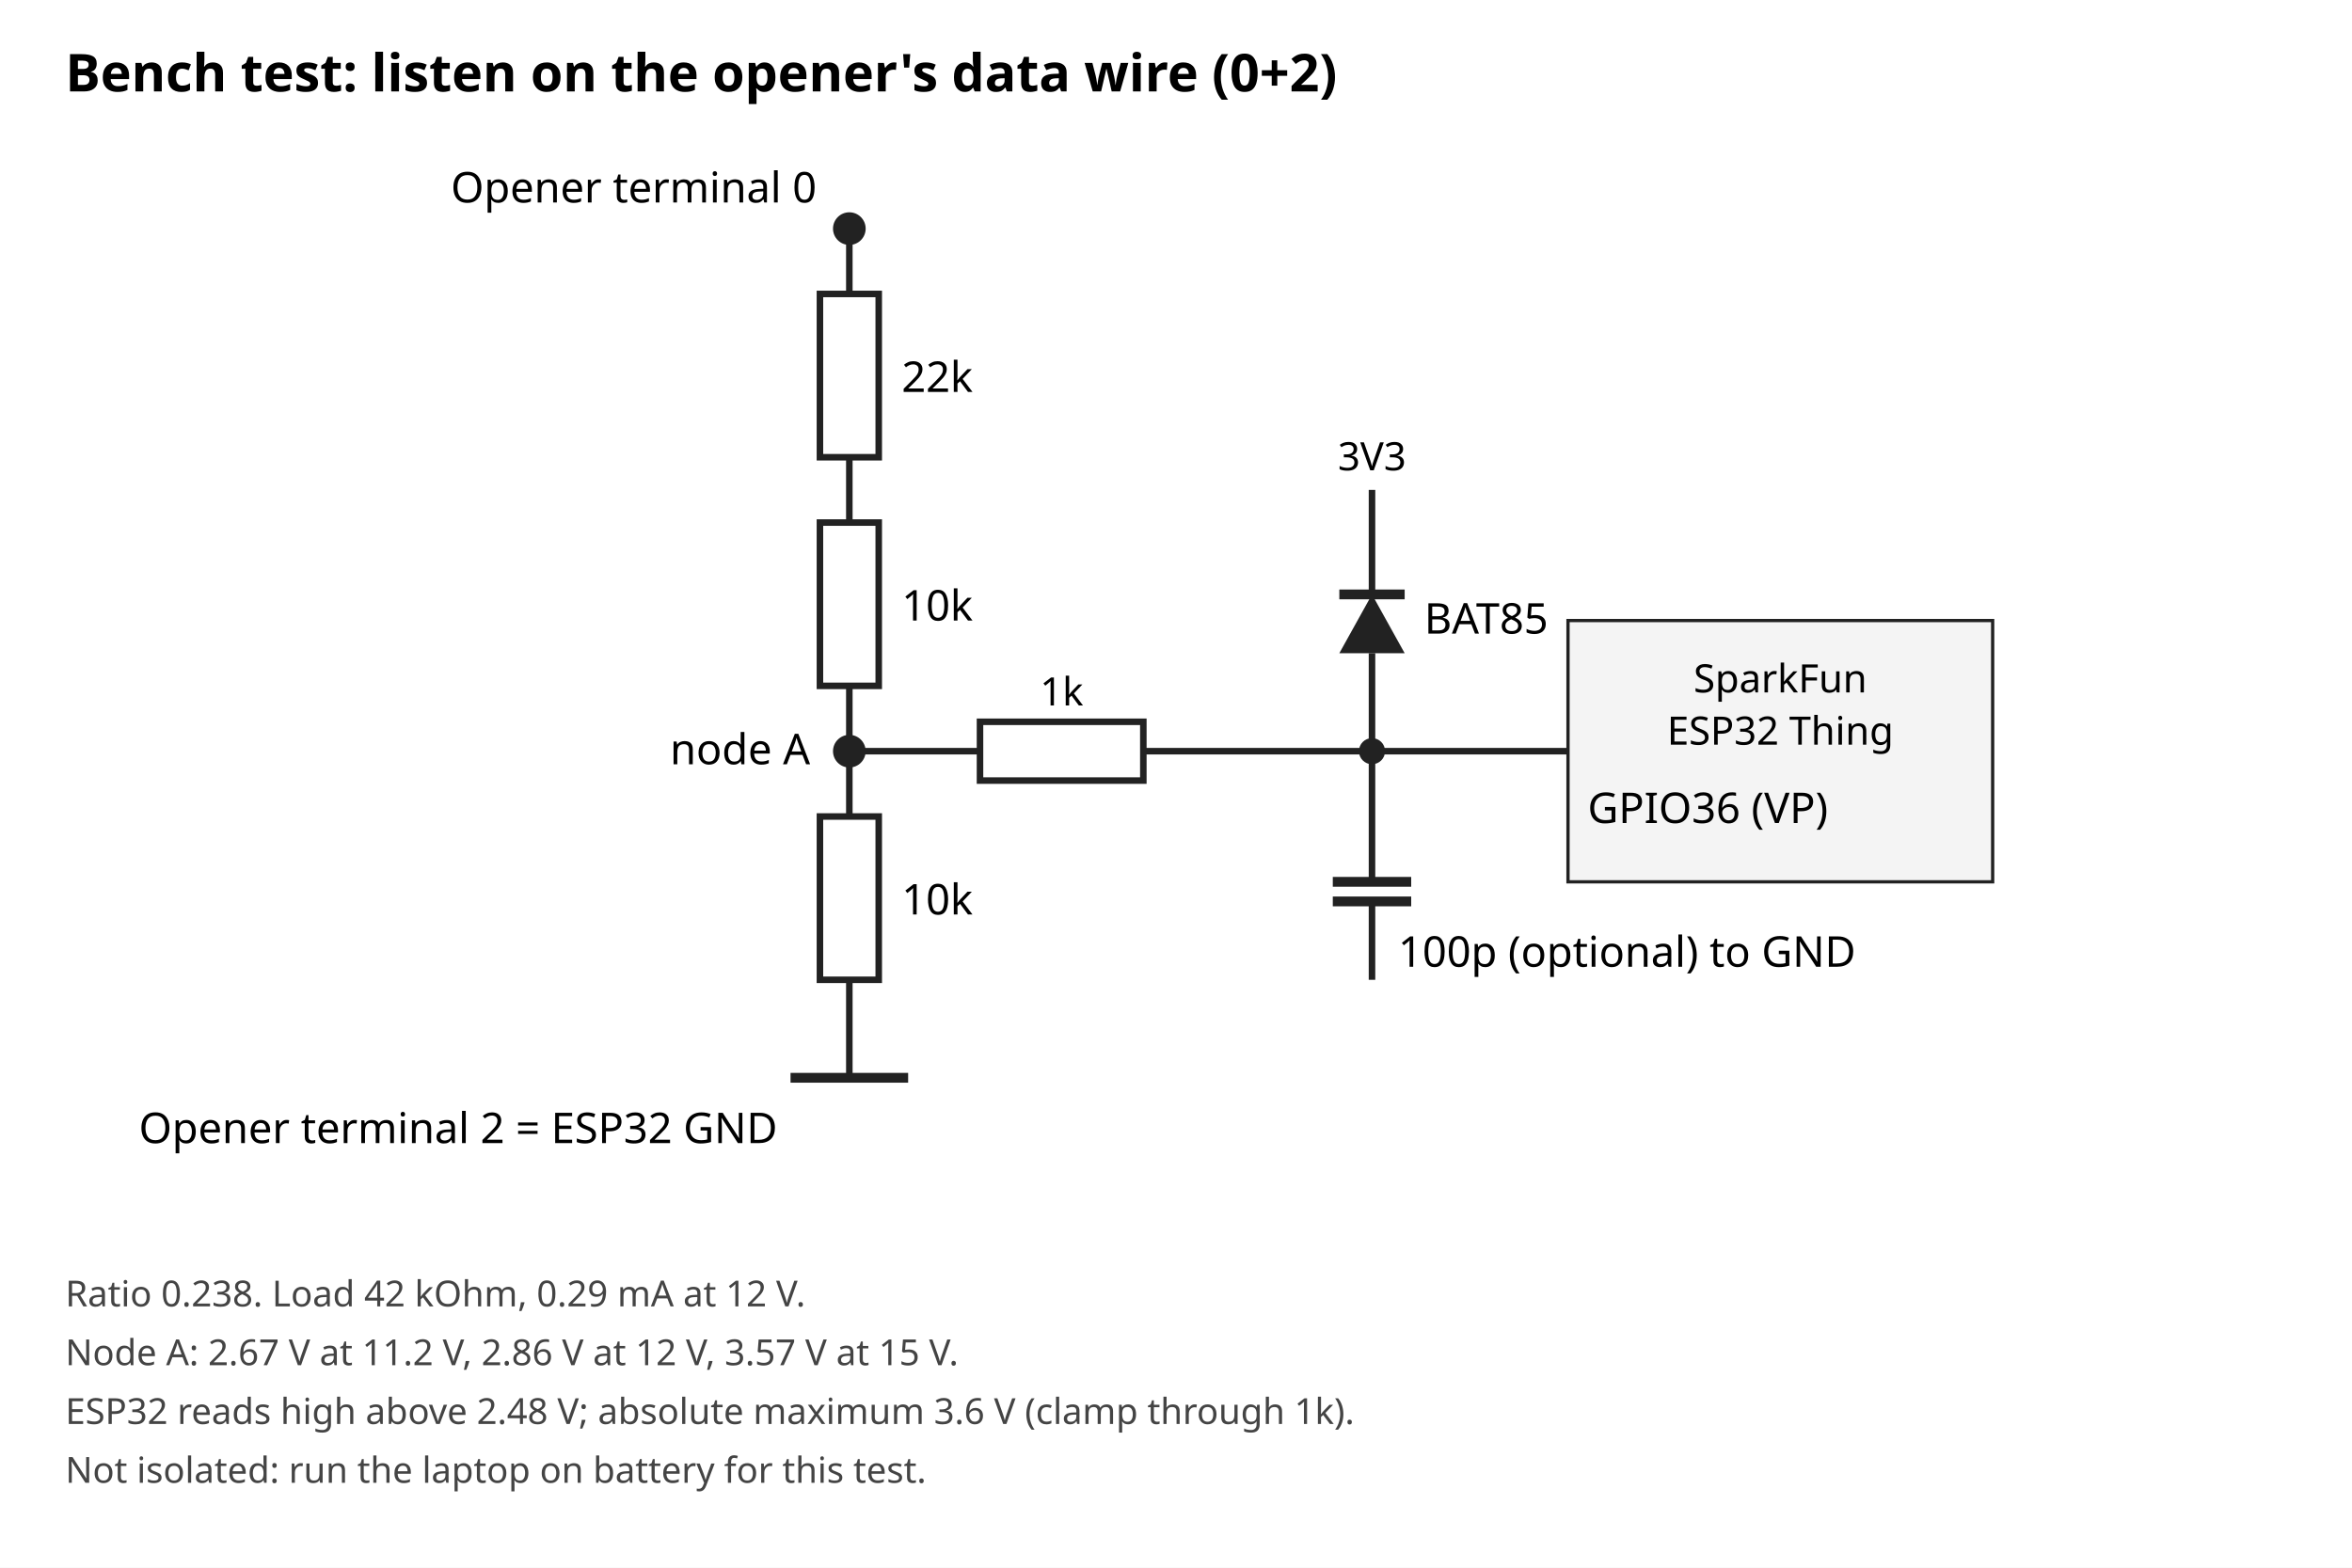
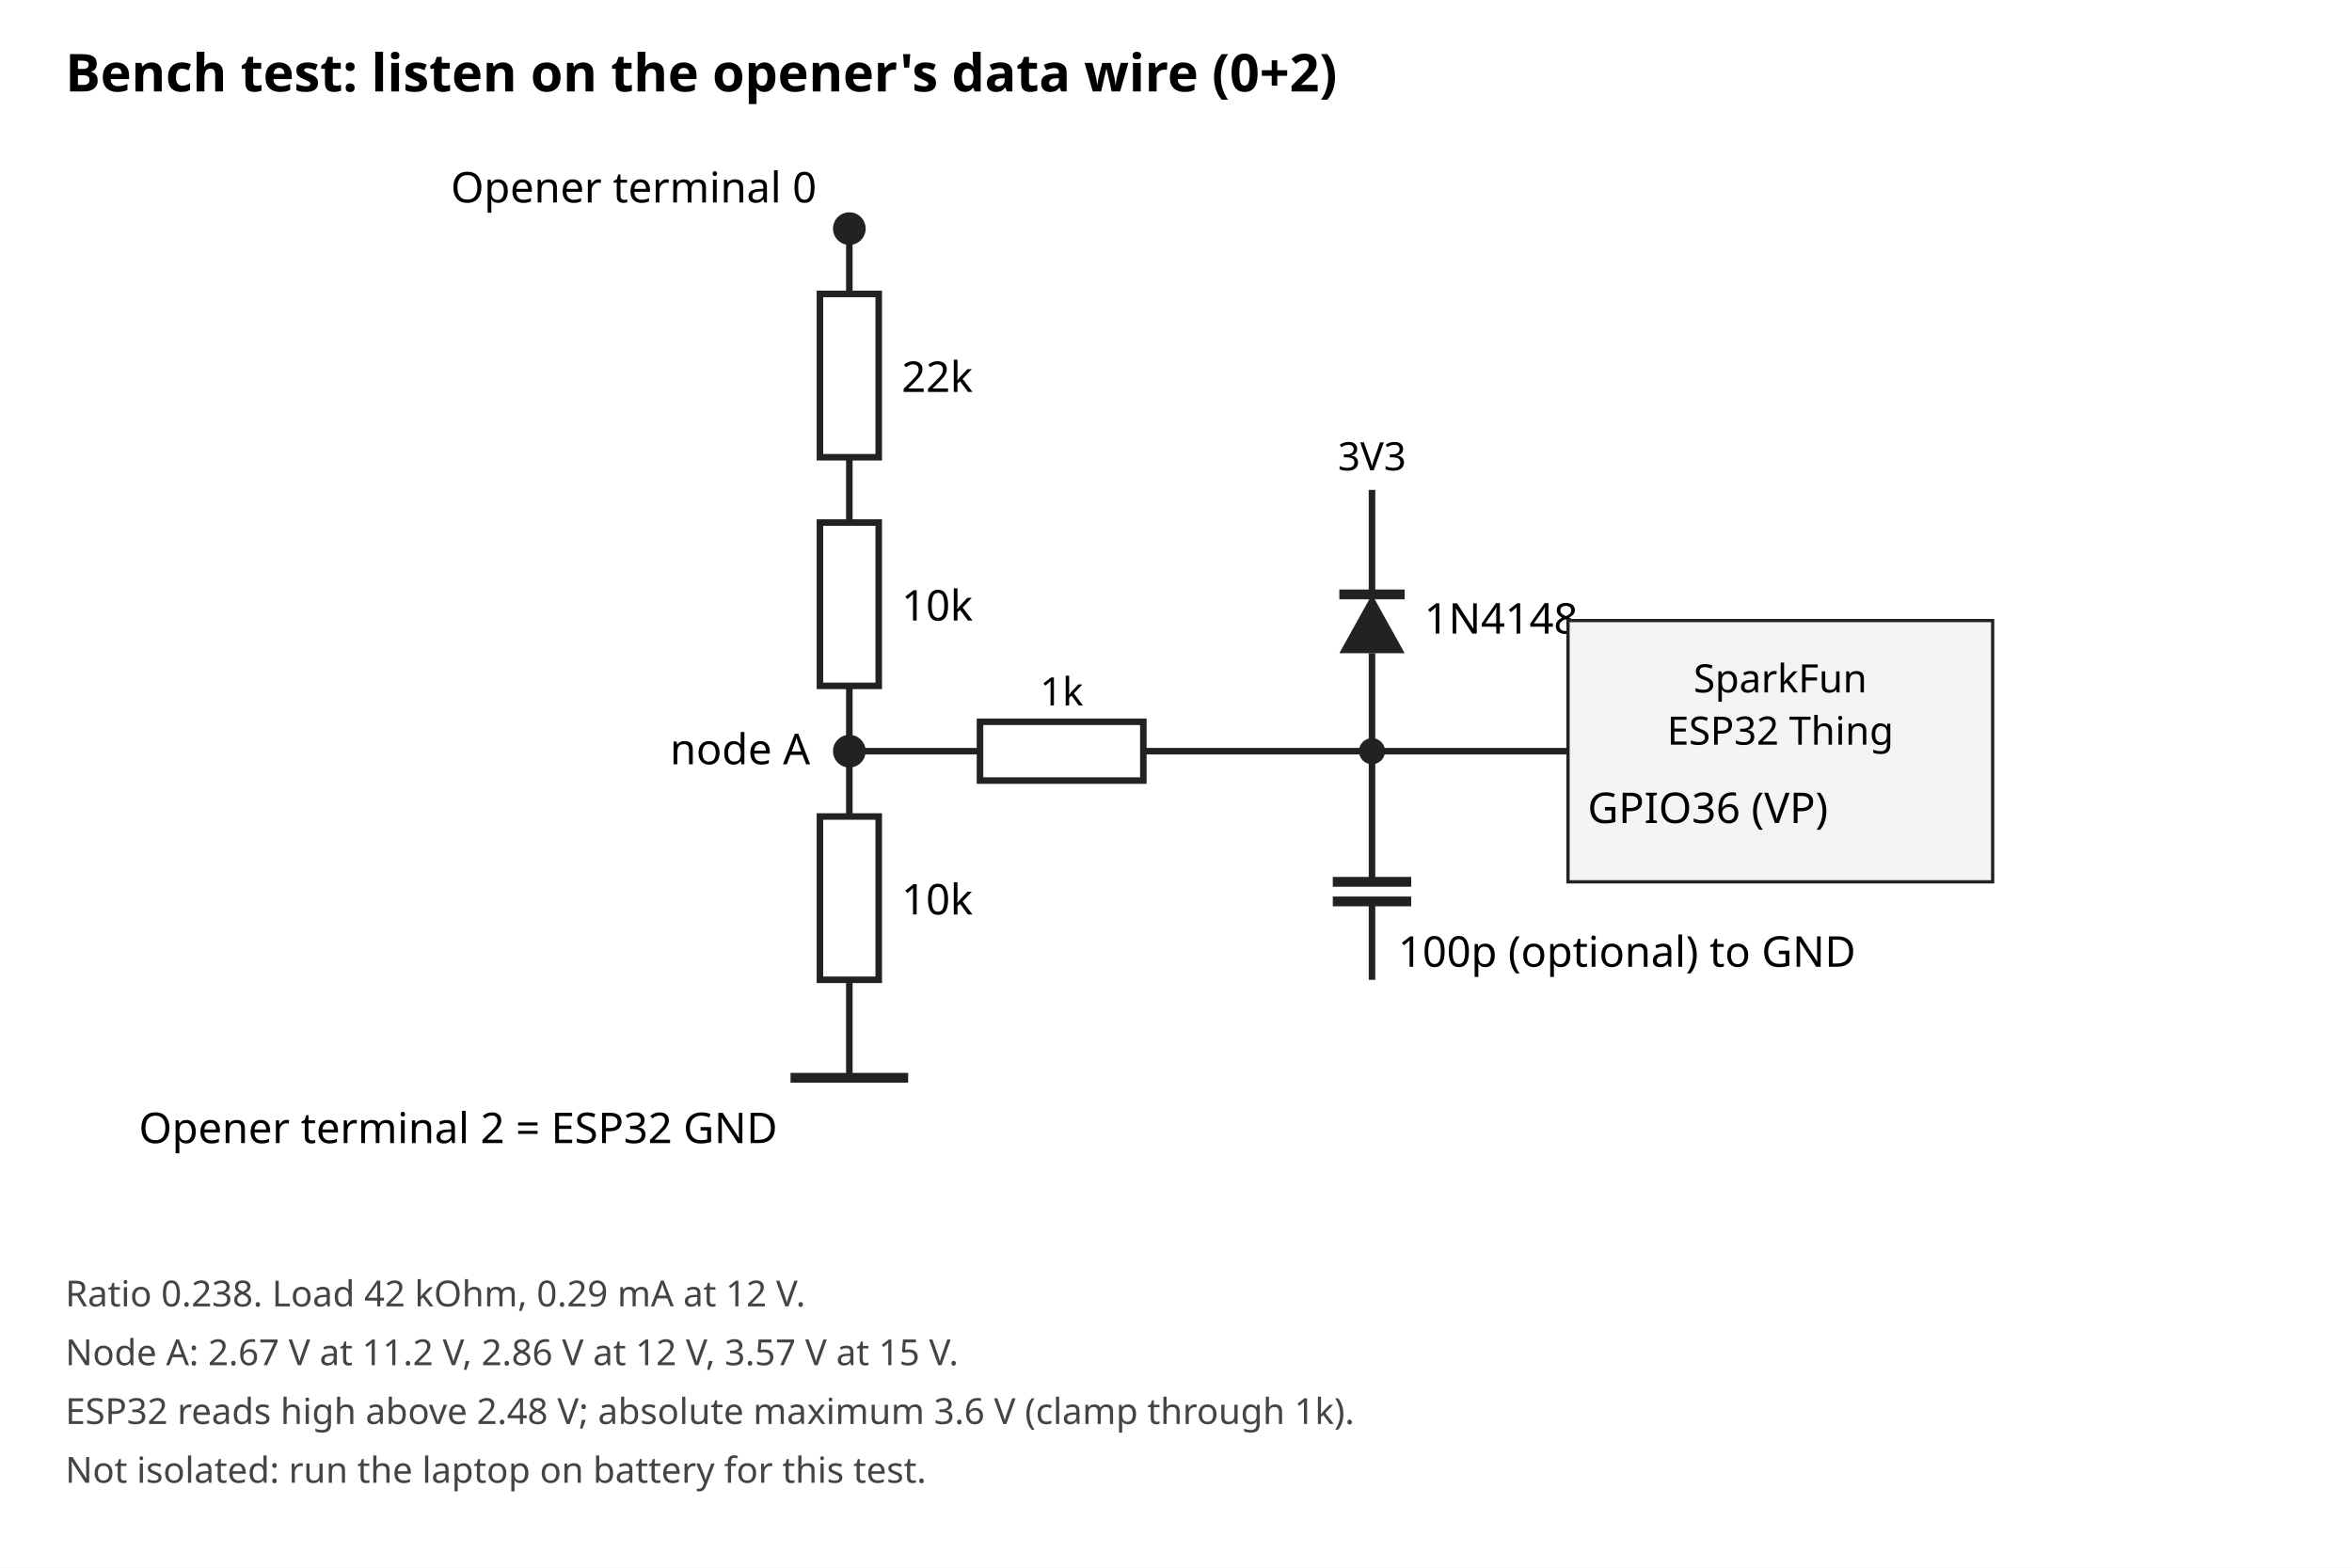
<svg xmlns="http://www.w3.org/2000/svg" viewBox="0 0 720 480" width="720" height="480" font-family="sans-serif" font-size="13">
  <style>.v{font-size:12px;text-anchor:middle}.l{font-size:13px}.s{font-size:11px;fill:#444}.h{font-size:16px;font-weight:bold}</style>
  <rect width="720" height="480" fill="#fff" />
  <text x="20" y="28" class="h">Bench test: listen on the opener's data wire (0+2)</text>
  <text x="250" y="62" class="l" text-anchor="end">Opener terminal 0</text>
  <circle cx="260" cy="70" r="5" fill="#222" />
  <polyline points="260,70 260,90" fill="none" stroke="#222" stroke-width="2" />
  <rect x="251" y="90" width="18" height="50" fill="#fff" stroke="#222" stroke-width="2" />
  <text x="276" y="120" class="l">22k</text>
  <polyline points="260,140 260,160" fill="none" stroke="#222" stroke-width="2" />
  <rect x="251" y="160" width="18" height="50" fill="#fff" stroke="#222" stroke-width="2" />
  <text x="276" y="190" class="l">10k</text>
  <polyline points="260,210 260,230" fill="none" stroke="#222" stroke-width="2" />
  <circle cx="260" cy="230" r="5" fill="#222" />
  <text x="248" y="234" class="l" text-anchor="end">node A</text>
  <polyline points="260,230 260,250" fill="none" stroke="#222" stroke-width="2" />
  <rect x="251" y="250" width="18" height="50" fill="#fff" stroke="#222" stroke-width="2" />
  <text x="276" y="280" class="l">10k</text>
  <polyline points="260,300 260,330" fill="none" stroke="#222" stroke-width="2" />
  <polyline points="242,330 278,330" fill="none" stroke="#222" stroke-width="3" />
  <text x="238" y="350" class="l" text-anchor="end">Opener terminal 2 = ESP32 GND</text>
  <polyline points="260,230 300,230" fill="none" stroke="#222" stroke-width="2" />
  <rect x="300" y="221" width="50" height="18" fill="#fff" stroke="#222" stroke-width="2" />
  <text x="325" y="216" class="v">1k</text>
  <polyline points="350,230 480,230" fill="none" stroke="#222" stroke-width="2" />
  <circle cx="420" cy="230" r="4" fill="#222" />
  <polyline points="420,230 420,200" fill="none" stroke="#222" stroke-width="2" />
  <polygon points="410,200 430,200 420,182" fill="#222" />
  <polyline points="410,182 430,182" fill="none" stroke="#222" stroke-width="3" />
  <polyline points="420,182 420,150" fill="none" stroke="#222" stroke-width="2" />
  <text x="420" y="144" class="v">3V3</text>
-   <text x="436" y="194" class="l">BAT85</text>
+   <text x="436" y="194" class="l">1N4148</text>
  <polyline points="420,230 420,270" fill="none" stroke="#222" stroke-width="2" />
  <polyline points="408,270 432,270" fill="none" stroke="#222" stroke-width="3" />
  <polyline points="408,276 432,276" fill="none" stroke="#222" stroke-width="3" />
  <polyline points="420,276 420,300" fill="none" stroke="#222" stroke-width="2" />
  <text x="428" y="296" class="l">100p (optional) to GND</text>
  <rect x="480" y="190" width="130" height="80" fill="#f4f4f4" stroke="#222" />
  <text x="545" y="212" class="v">SparkFun</text>
  <text x="545" y="228" class="v">ESP32 Thing</text>
  <text x="486" y="252" class="l">GPIO36 (VP)</text>
  <text x="20" y="400" class="s">Ratio 0.238. Load 42 kOhm, 0.29 mA at 12 V.</text>
  <text x="20" y="418" class="s">Node A: 2.67 V at 11.2 V, 2.86 V at 12 V, 3.57 V at 15 V.</text>
  <text x="20" y="436" class="s">ESP32 reads high above 2.48 V; absolute maximum 3.6 V (clamp through 1k).</text>
  <text x="20" y="454" class="s">Not isolated: run the laptop on battery for this test.</text>
</svg>
